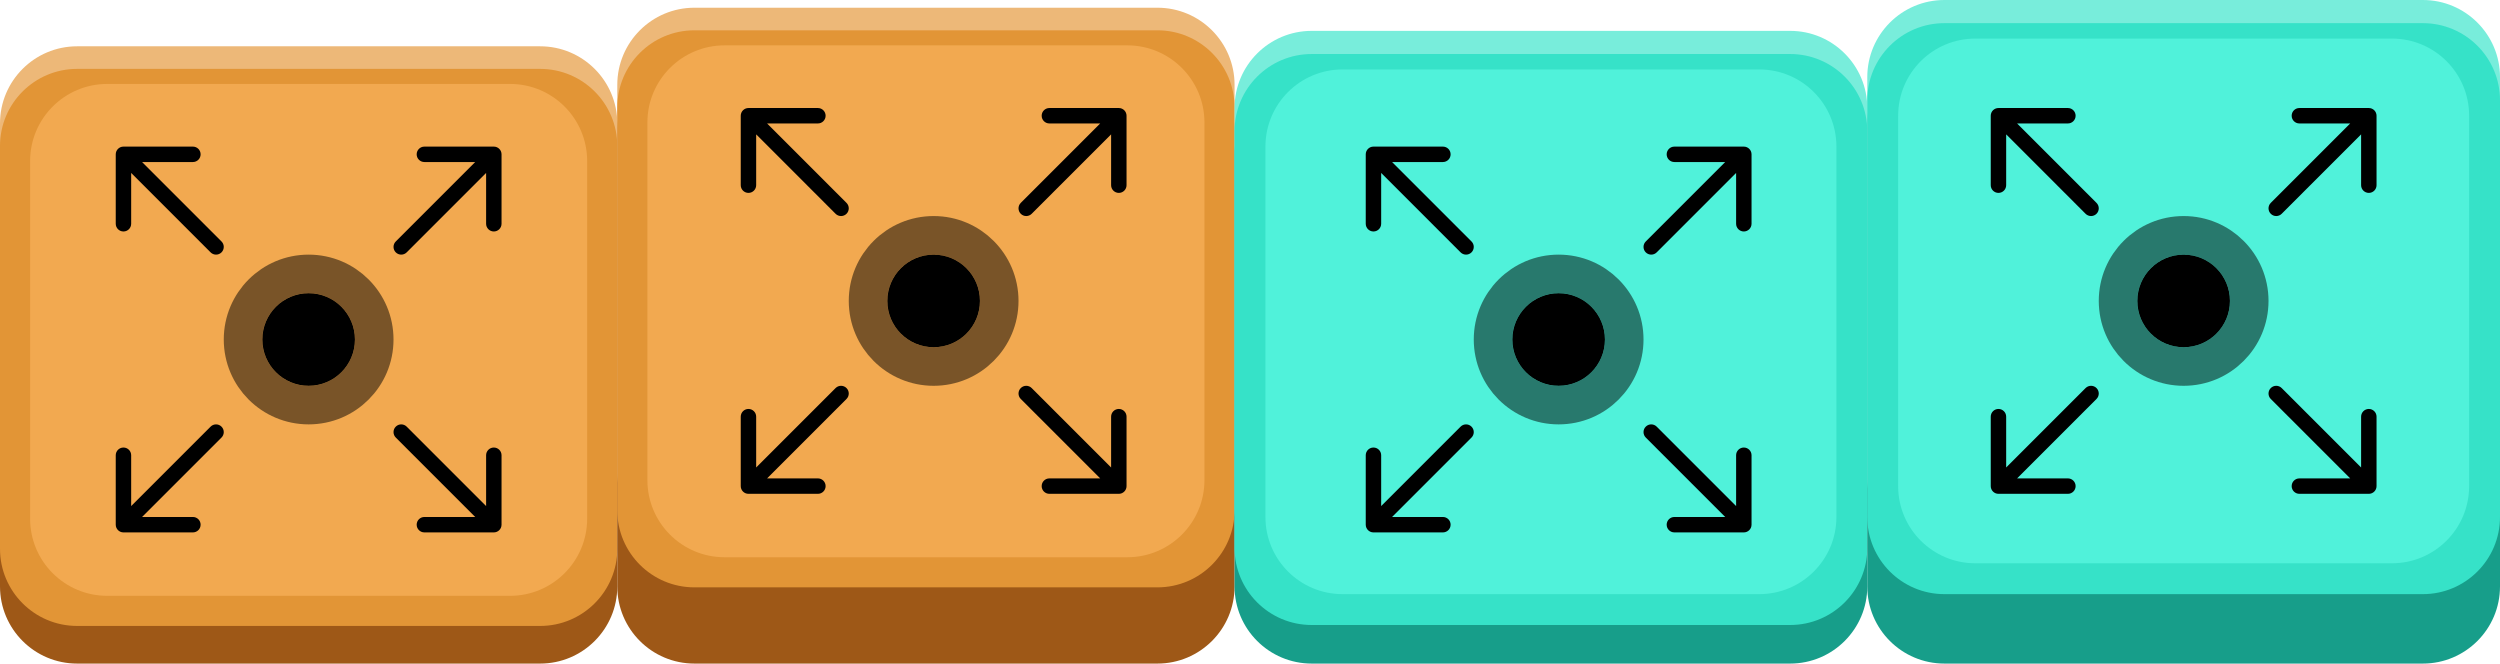
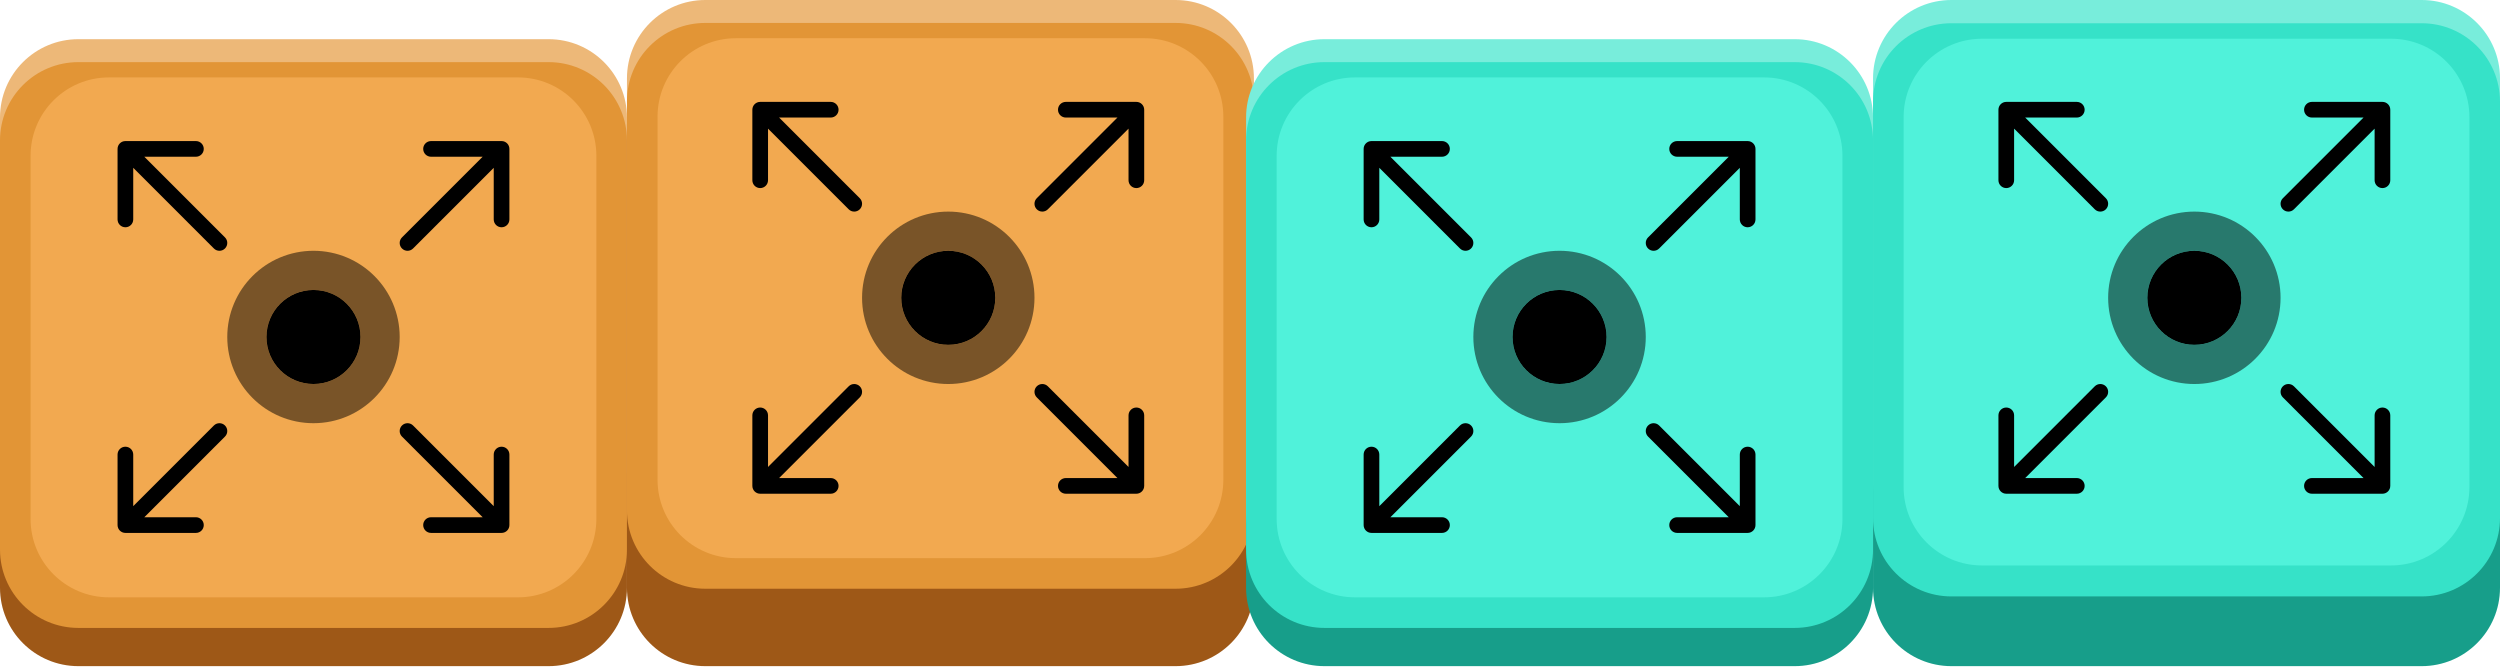
- <svg xmlns="http://www.w3.org/2000/svg" width="324" height="86" viewBox="0 0 324 86" fill="none">
-   <rect y="11.854" width="80" height="74.146" rx="10" fill="#9E5817" />
-   <rect y="6" width="80" height="70.244" rx="10" fill="#EDB878" />
-   <rect y="8.927" width="80" height="72.195" rx="10" fill="#E29536" />
-   <rect x="3.902" y="10.878" width="72.195" height="66.341" rx="10" fill="#F2A950" />
-   <rect x="80" y="7" width="80" height="79" rx="10" fill="#9E5817" />
-   <rect x="80" y="1" width="80" height="70.244" rx="10" fill="#EDB878" />
-   <rect x="80" y="3.927" width="80" height="72.195" rx="10" fill="#E29536" />
-   <rect x="83.903" y="5.878" width="72.195" height="66.341" rx="10" fill="#F2A950" />
-   <rect x="160" y="10" width="82" height="76" rx="10" fill="#179E8A" />
-   <rect x="160" y="4" width="82" height="72" rx="10" fill="#78EDDB" />
-   <rect x="160" y="7" width="82" height="74" rx="10" fill="#36E2C8" />
-   <rect x="164" y="9" width="74" height="68" rx="10" fill="#50F2DA" />
-   <rect x="242" y="6" width="82" height="80" rx="10" fill="#179E8A" />
-   <rect x="242" width="82" height="72" rx="10" fill="#78EDDB" />
-   <rect x="242" y="3" width="82" height="74" rx="10" fill="#36E2C8" />
-   <rect x="246" y="5" width="74" height="68" rx="10" fill="#50F2DA" />
-   <circle cx="6" cy="6" r="6" transform="matrix(1 0 0 -1 34 50)" fill="black" />
-   <circle cx="6" cy="6" r="8.5" transform="matrix(1 0 0 -1 34 50)" stroke="black" stroke-opacity="0.5" stroke-width="5" />
-   <path d="M64 69C64.552 69 65 68.552 65 68V59C65 58.448 64.552 58 64 58C63.448 58 63 58.448 63 59V67H55C54.448 67 54 67.448 54 68C54 68.552 54.448 69 55 69H64ZM52.707 55.293C52.317 54.902 51.683 54.902 51.293 55.293C50.902 55.683 50.902 56.317 51.293 56.707L52.707 55.293ZM64.707 67.293L58.707 61.293L57.293 62.707L63.293 68.707L64.707 67.293ZM58.707 61.293L52.707 55.293L51.293 56.707L57.293 62.707L58.707 61.293Z" fill="black" />
-   <path d="M28.707 56.707C29.098 56.317 29.098 55.683 28.707 55.293C28.317 54.902 27.683 54.902 27.293 55.293L28.707 56.707ZM15 68C15 68.552 15.448 69 16 69H25C25.552 69 26 68.552 26 68C26 67.448 25.552 67 25 67H17V59C17 58.448 16.552 58 16 58C15.448 58 15 58.448 15 59L15 68ZM27.293 55.293L15.293 67.293L16.707 68.707L28.707 56.707L27.293 55.293Z" fill="black" />
-   <path d="M27.293 32.707C27.683 33.098 28.317 33.098 28.707 32.707C29.098 32.317 29.098 31.683 28.707 31.293L27.293 32.707ZM16 19C15.448 19 15 19.448 15 20L15 29C15 29.552 15.448 30 16 30C16.552 30 17 29.552 17 29L17 21L25 21C25.552 21 26 20.552 26 20C26 19.448 25.552 19 25 19L16 19ZM28.707 31.293L16.707 19.293L15.293 20.707L27.293 32.707L28.707 31.293Z" fill="black" />
-   <path d="M51.293 31.293C50.902 31.683 50.902 32.317 51.293 32.707C51.683 33.098 52.317 33.098 52.707 32.707L51.293 31.293ZM65 20C65 19.448 64.552 19 64 19L55 19C54.448 19 54 19.448 54 20C54 20.552 54.448 21 55 21H63V29C63 29.552 63.448 30 64 30C64.552 30 65 29.552 65 29V20ZM52.707 32.707L64.707 20.707L63.293 19.293L51.293 31.293L52.707 32.707Z" fill="black" />
-   <circle cx="6" cy="6" r="6" transform="matrix(1 0 0 -1 196 50)" fill="black" />
-   <circle cx="6" cy="6" r="8.5" transform="matrix(1 0 0 -1 196 50)" stroke="black" stroke-opacity="0.5" stroke-width="5" />
-   <path d="M226 69C226.552 69 227 68.552 227 68V59C227 58.448 226.552 58 226 58C225.448 58 225 58.448 225 59V67H217C216.448 67 216 67.448 216 68C216 68.552 216.448 69 217 69H226ZM214.707 55.293C214.317 54.902 213.683 54.902 213.293 55.293C212.902 55.683 212.902 56.317 213.293 56.707L214.707 55.293ZM226.707 67.293L220.707 61.293L219.293 62.707L225.293 68.707L226.707 67.293ZM220.707 61.293L214.707 55.293L213.293 56.707L219.293 62.707L220.707 61.293Z" fill="black" />
-   <path d="M190.707 56.707C191.098 56.317 191.098 55.683 190.707 55.293C190.317 54.902 189.683 54.902 189.293 55.293L190.707 56.707ZM177 68C177 68.552 177.448 69 178 69H187C187.552 69 188 68.552 188 68C188 67.448 187.552 67 187 67H179V59C179 58.448 178.552 58 178 58C177.448 58 177 58.448 177 59V68ZM189.293 55.293L177.293 67.293L178.707 68.707L190.707 56.707L189.293 55.293Z" fill="black" />
-   <path d="M189.293 32.707C189.683 33.098 190.317 33.098 190.707 32.707C191.098 32.317 191.098 31.683 190.707 31.293L189.293 32.707ZM178 19C177.448 19 177 19.448 177 20L177 29C177 29.552 177.448 30 178 30C178.552 30 179 29.552 179 29L179 21L187 21C187.552 21 188 20.552 188 20C188 19.448 187.552 19 187 19L178 19ZM190.707 31.293L178.707 19.293L177.293 20.707L189.293 32.707L190.707 31.293Z" fill="black" />
-   <path d="M213.293 31.293C212.902 31.683 212.902 32.317 213.293 32.707C213.683 33.098 214.317 33.098 214.707 32.707L213.293 31.293ZM227 20C227 19.448 226.552 19 226 19L217 19C216.448 19 216 19.448 216 20C216 20.552 216.448 21 217 21H225V29C225 29.552 225.448 30 226 30C226.552 30 227 29.552 227 29V20ZM214.707 32.707L226.707 20.707L225.293 19.293L213.293 31.293L214.707 32.707Z" fill="black" />
-   <circle cx="6" cy="6" r="6" transform="matrix(1 0 0 -1 115 45)" fill="black" />
-   <circle cx="6" cy="6" r="8.5" transform="matrix(1 0 0 -1 115 45)" stroke="black" stroke-opacity="0.5" stroke-width="5" />
-   <path d="M145 64C145.552 64 146 63.552 146 63V54C146 53.448 145.552 53 145 53C144.448 53 144 53.448 144 54V62H136C135.448 62 135 62.448 135 63C135 63.552 135.448 64 136 64H145ZM133.707 50.293C133.317 49.902 132.683 49.902 132.293 50.293C131.902 50.683 131.902 51.317 132.293 51.707L133.707 50.293ZM145.707 62.293L139.707 56.293L138.293 57.707L144.293 63.707L145.707 62.293ZM139.707 56.293L133.707 50.293L132.293 51.707L138.293 57.707L139.707 56.293Z" fill="black" />
-   <path d="M109.707 51.707C110.098 51.317 110.098 50.683 109.707 50.293C109.317 49.902 108.683 49.902 108.293 50.293L109.707 51.707ZM96 63C96 63.552 96.448 64 97 64H106C106.552 64 107 63.552 107 63C107 62.448 106.552 62 106 62H98V54C98 53.448 97.552 53 97 53C96.448 53 96 53.448 96 54V63ZM108.293 50.293L96.293 62.293L97.707 63.707L109.707 51.707L108.293 50.293Z" fill="black" />
-   <path d="M108.293 27.707C108.683 28.098 109.317 28.098 109.707 27.707C110.098 27.317 110.098 26.683 109.707 26.293L108.293 27.707ZM97 14C96.448 14 96 14.448 96 15L96 24C96 24.552 96.448 25 97 25C97.552 25 98 24.552 98 24L98 16L106 16C106.552 16 107 15.552 107 15C107 14.448 106.552 14 106 14L97 14ZM109.707 26.293L97.707 14.293L96.293 15.707L108.293 27.707L109.707 26.293Z" fill="black" />
-   <path d="M132.293 26.293C131.902 26.683 131.902 27.317 132.293 27.707C132.683 28.098 133.317 28.098 133.707 27.707L132.293 26.293ZM146 15C146 14.448 145.552 14 145 14L136 14C135.448 14 135 14.448 135 15C135 15.552 135.448 16 136 16H144V24C144 24.552 144.448 25 145 25C145.552 25 146 24.552 146 24V15ZM133.707 27.707L145.707 15.707L144.293 14.293L132.293 26.293L133.707 27.707Z" fill="black" />
-   <circle cx="6" cy="6" r="6" transform="matrix(1 0 0 -1 277 45)" fill="black" />
-   <circle cx="6" cy="6" r="8.5" transform="matrix(1 0 0 -1 277 45)" stroke="black" stroke-opacity="0.5" stroke-width="5" />
-   <path d="M307 64C307.552 64 308 63.552 308 63V54C308 53.448 307.552 53 307 53C306.448 53 306 53.448 306 54V62H298C297.448 62 297 62.448 297 63C297 63.552 297.448 64 298 64H307ZM295.707 50.293C295.317 49.902 294.683 49.902 294.293 50.293C293.902 50.683 293.902 51.317 294.293 51.707L295.707 50.293ZM307.707 62.293L301.707 56.293L300.293 57.707L306.293 63.707L307.707 62.293ZM301.707 56.293L295.707 50.293L294.293 51.707L300.293 57.707L301.707 56.293Z" fill="black" />
-   <path d="M271.707 51.707C272.098 51.317 272.098 50.683 271.707 50.293C271.317 49.902 270.683 49.902 270.293 50.293L271.707 51.707ZM258 63C258 63.552 258.448 64 259 64H268C268.552 64 269 63.552 269 63C269 62.448 268.552 62 268 62H260V54C260 53.448 259.552 53 259 53C258.448 53 258 53.448 258 54V63ZM270.293 50.293L258.293 62.293L259.707 63.707L271.707 51.707L270.293 50.293Z" fill="black" />
-   <path d="M270.293 27.707C270.683 28.098 271.317 28.098 271.707 27.707C272.098 27.317 272.098 26.683 271.707 26.293L270.293 27.707ZM259 14C258.448 14 258 14.448 258 15L258 24C258 24.552 258.448 25 259 25C259.552 25 260 24.552 260 24L260 16L268 16C268.552 16 269 15.552 269 15C269 14.448 268.552 14 268 14L259 14ZM271.707 26.293L259.707 14.293L258.293 15.707L270.293 27.707L271.707 26.293Z" fill="black" />
-   <path d="M294.293 26.293C293.902 26.683 293.902 27.317 294.293 27.707C294.683 28.098 295.317 28.098 295.707 27.707L294.293 26.293ZM308 15C308 14.448 307.552 14 307 14L298 14C297.448 14 297 14.448 297 15C297 15.552 297.448 16 298 16H306V24C306 24.552 306.448 25 307 25C307.552 25 308 24.552 308 24V15ZM295.707 27.707L307.707 15.707L306.293 14.293L294.293 26.293L295.707 27.707Z" fill="black" />
+ <svg xmlns="http://www.w3.org/2000/svg" width="319" height="85" viewBox="0 0 319 85" fill="none">
+   <rect y="10.854" width="80" height="74.146" rx="10" fill="#9E5817" />
+   <rect y="5" width="80" height="70.244" rx="10" fill="#EDB878" />
+   <rect y="7.927" width="80" height="72.195" rx="10" fill="#E29536" />
+   <rect x="3.902" y="9.878" width="72.195" height="66.341" rx="10" fill="#F2A950" />
+   <rect x="80" y="6" width="80" height="79" rx="10" fill="#9E5817" />
+   <rect x="80" width="80" height="70.244" rx="10" fill="#EDB878" />
+   <rect x="80" y="2.927" width="80" height="72.195" rx="10" fill="#E29536" />
+   <rect x="83.903" y="4.878" width="72.195" height="66.341" rx="10" fill="#F2A950" />
+   <rect x="159" y="10.854" width="80" height="74.146" rx="10" fill="#179E8A" />
+   <rect x="159" y="5" width="80" height="70.244" rx="10" fill="#78EDDB" />
+   <rect x="159" y="7.927" width="80" height="72.195" rx="10" fill="#36E2C8" />
+   <rect x="162.902" y="9.878" width="72.195" height="66.341" rx="10" fill="#50F2DA" />
+   <rect x="239" y="5.93" width="80" height="79.07" rx="10" fill="#179E8A" />
+   <rect x="239" width="80" height="71.163" rx="10" fill="#78EDDB" />
+   <rect x="239" y="2.965" width="80" height="73.139" rx="10" fill="#36E2C8" />
+   <rect x="242.902" y="4.942" width="72.195" height="67.209" rx="10" fill="#50F2DA" />
+   <circle cx="6" cy="6" r="6" transform="matrix(1 0 0 -1 34 49)" fill="black" />
+   <circle cx="6" cy="6" r="8.5" transform="matrix(1 0 0 -1 34 49)" stroke="black" stroke-opacity="0.5" stroke-width="5" />
+   <path d="M64 68C64.552 68 65 67.552 65 67V58C65 57.448 64.552 57 64 57C63.448 57 63 57.448 63 58V66H55C54.448 66 54 66.448 54 67C54 67.552 54.448 68 55 68H64ZM52.707 54.293C52.317 53.902 51.683 53.902 51.293 54.293C50.902 54.683 50.902 55.317 51.293 55.707L52.707 54.293ZM64.707 66.293L58.707 60.293L57.293 61.707L63.293 67.707L64.707 66.293ZM58.707 60.293L52.707 54.293L51.293 55.707L57.293 61.707L58.707 60.293Z" fill="black" />
+   <path d="M28.707 55.707C29.098 55.317 29.098 54.683 28.707 54.293C28.317 53.902 27.683 53.902 27.293 54.293L28.707 55.707ZM15 67C15 67.552 15.448 68 16 68H25C25.552 68 26 67.552 26 67C26 66.448 25.552 66 25 66H17V58C17 57.448 16.552 57 16 57C15.448 57 15 57.448 15 58L15 67ZM27.293 54.293L15.293 66.293L16.707 67.707L28.707 55.707L27.293 54.293Z" fill="black" />
+   <path d="M27.293 31.707C27.683 32.098 28.317 32.098 28.707 31.707C29.098 31.317 29.098 30.683 28.707 30.293L27.293 31.707ZM16 18C15.448 18 15 18.448 15 19L15 28C15 28.552 15.448 29 16 29C16.552 29 17 28.552 17 28L17 20L25 20C25.552 20 26 19.552 26 19C26 18.448 25.552 18 25 18L16 18ZM28.707 30.293L16.707 18.293L15.293 19.707L27.293 31.707L28.707 30.293Z" fill="black" />
+   <path d="M51.293 30.293C50.902 30.683 50.902 31.317 51.293 31.707C51.683 32.098 52.317 32.098 52.707 31.707L51.293 30.293ZM65 19C65 18.448 64.552 18 64 18L55 18C54.448 18 54 18.448 54 19C54 19.552 54.448 20 55 20H63V28C63 28.552 63.448 29 64 29C64.552 29 65 28.552 65 28V19ZM52.707 31.707L64.707 19.707L63.293 18.293L51.293 30.293L52.707 31.707Z" fill="black" />
+   <circle cx="6" cy="6" r="6" transform="matrix(1 0 0 -1 193 49)" fill="black" />
+   <circle cx="6" cy="6" r="8.5" transform="matrix(1 0 0 -1 193 49)" stroke="black" stroke-opacity="0.5" stroke-width="5" />
+   <path d="M223 68C223.552 68 224 67.552 224 67V58C224 57.448 223.552 57 223 57C222.448 57 222 57.448 222 58V66H214C213.448 66 213 66.448 213 67C213 67.552 213.448 68 214 68H223ZM211.707 54.293C211.317 53.902 210.683 53.902 210.293 54.293C209.902 54.683 209.902 55.317 210.293 55.707L211.707 54.293ZM223.707 66.293L217.707 60.293L216.293 61.707L222.293 67.707L223.707 66.293ZM217.707 60.293L211.707 54.293L210.293 55.707L216.293 61.707L217.707 60.293Z" fill="black" />
+   <path d="M187.707 55.707C188.098 55.317 188.098 54.683 187.707 54.293C187.317 53.902 186.683 53.902 186.293 54.293L187.707 55.707ZM174 67C174 67.552 174.448 68 175 68H184C184.552 68 185 67.552 185 67C185 66.448 184.552 66 184 66H176V58C176 57.448 175.552 57 175 57C174.448 57 174 57.448 174 58V67ZM186.293 54.293L174.293 66.293L175.707 67.707L187.707 55.707L186.293 54.293Z" fill="black" />
+   <path d="M186.293 31.707C186.683 32.098 187.317 32.098 187.707 31.707C188.098 31.317 188.098 30.683 187.707 30.293L186.293 31.707ZM175 18C174.448 18 174 18.448 174 19L174 28C174 28.552 174.448 29 175 29C175.552 29 176 28.552 176 28L176 20L184 20C184.552 20 185 19.552 185 19C185 18.448 184.552 18 184 18L175 18ZM187.707 30.293L175.707 18.293L174.293 19.707L186.293 31.707L187.707 30.293Z" fill="black" />
+   <path d="M210.293 30.293C209.902 30.683 209.902 31.317 210.293 31.707C210.683 32.098 211.317 32.098 211.707 31.707L210.293 30.293ZM224 19C224 18.448 223.552 18 223 18L214 18C213.448 18 213 18.448 213 19C213 19.552 213.448 20 214 20H222V28C222 28.552 222.448 29 223 29C223.552 29 224 28.552 224 28V19ZM211.707 31.707L223.707 19.707L222.293 18.293L210.293 30.293L211.707 31.707Z" fill="black" />
+   <circle cx="6" cy="6" r="6" transform="matrix(1 0 0 -1 115 44)" fill="black" />
+   <circle cx="6" cy="6" r="8.5" transform="matrix(1 0 0 -1 115 44)" stroke="black" stroke-opacity="0.5" stroke-width="5" />
+   <path d="M145 63C145.552 63 146 62.552 146 62V53C146 52.448 145.552 52 145 52C144.448 52 144 52.448 144 53V61H136C135.448 61 135 61.448 135 62C135 62.552 135.448 63 136 63H145ZM133.707 49.293C133.317 48.902 132.683 48.902 132.293 49.293C131.902 49.683 131.902 50.317 132.293 50.707L133.707 49.293ZM145.707 61.293L139.707 55.293L138.293 56.707L144.293 62.707L145.707 61.293ZM139.707 55.293L133.707 49.293L132.293 50.707L138.293 56.707L139.707 55.293Z" fill="black" />
+   <path d="M109.707 50.707C110.098 50.317 110.098 49.683 109.707 49.293C109.317 48.902 108.683 48.902 108.293 49.293L109.707 50.707ZM96 62C96 62.552 96.448 63 97 63H106C106.552 63 107 62.552 107 62C107 61.448 106.552 61 106 61H98V53C98 52.448 97.552 52 97 52C96.448 52 96 52.448 96 53V62ZM108.293 49.293L96.293 61.293L97.707 62.707L109.707 50.707L108.293 49.293Z" fill="black" />
+   <path d="M108.293 26.707C108.683 27.098 109.317 27.098 109.707 26.707C110.098 26.317 110.098 25.683 109.707 25.293L108.293 26.707ZM97 13C96.448 13 96 13.448 96 14L96 23C96 23.552 96.448 24 97 24C97.552 24 98 23.552 98 23L98 15L106 15C106.552 15 107 14.552 107 14C107 13.448 106.552 13 106 13L97 13ZM109.707 25.293L97.707 13.293L96.293 14.707L108.293 26.707L109.707 25.293Z" fill="black" />
+   <path d="M132.293 25.293C131.902 25.683 131.902 26.317 132.293 26.707C132.683 27.098 133.317 27.098 133.707 26.707L132.293 25.293ZM146 14C146 13.448 145.552 13 145 13L136 13C135.448 13 135 13.448 135 14C135 14.552 135.448 15 136 15H144V23C144 23.552 144.448 24 145 24C145.552 24 146 23.552 146 23V14ZM133.707 26.707L145.707 14.707L144.293 13.293L132.293 25.293L133.707 26.707Z" fill="black" />
+   <circle cx="6" cy="6" r="6" transform="matrix(1 0 0 -1 274 44)" fill="black" />
+   <circle cx="6" cy="6" r="8.5" transform="matrix(1 0 0 -1 274 44)" stroke="black" stroke-opacity="0.5" stroke-width="5" />
+   <path d="M304 63C304.552 63 305 62.552 305 62V53C305 52.448 304.552 52 304 52C303.448 52 303 52.448 303 53V61H295C294.448 61 294 61.448 294 62C294 62.552 294.448 63 295 63H304ZM292.707 49.293C292.317 48.902 291.683 48.902 291.293 49.293C290.902 49.683 290.902 50.317 291.293 50.707L292.707 49.293ZM304.707 61.293L298.707 55.293L297.293 56.707L303.293 62.707L304.707 61.293ZM298.707 55.293L292.707 49.293L291.293 50.707L297.293 56.707L298.707 55.293Z" fill="black" />
+   <path d="M268.707 50.707C269.098 50.317 269.098 49.683 268.707 49.293C268.317 48.902 267.683 48.902 267.293 49.293L268.707 50.707ZM255 62C255 62.552 255.448 63 256 63H265C265.552 63 266 62.552 266 62C266 61.448 265.552 61 265 61H257V53C257 52.448 256.552 52 256 52C255.448 52 255 52.448 255 53V62ZM267.293 49.293L255.293 61.293L256.707 62.707L268.707 50.707L267.293 49.293Z" fill="black" />
+   <path d="M267.293 26.707C267.683 27.098 268.317 27.098 268.707 26.707C269.098 26.317 269.098 25.683 268.707 25.293L267.293 26.707ZM256 13C255.448 13 255 13.448 255 14L255 23C255 23.552 255.448 24 256 24C256.552 24 257 23.552 257 23L257 15L265 15C265.552 15 266 14.552 266 14C266 13.448 265.552 13 265 13L256 13ZM268.707 25.293L256.707 13.293L255.293 14.707L267.293 26.707L268.707 25.293Z" fill="black" />
+   <path d="M291.293 25.293C290.902 25.683 290.902 26.317 291.293 26.707C291.683 27.098 292.317 27.098 292.707 26.707L291.293 25.293ZM305 14C305 13.448 304.552 13 304 13L295 13C294.448 13 294 13.448 294 14C294 14.552 294.448 15 295 15H303V23C303 23.552 303.448 24 304 24C304.552 24 305 23.552 305 23V14ZM292.707 26.707L304.707 14.707L303.293 13.293L291.293 25.293L292.707 26.707Z" fill="black" />
</svg>
